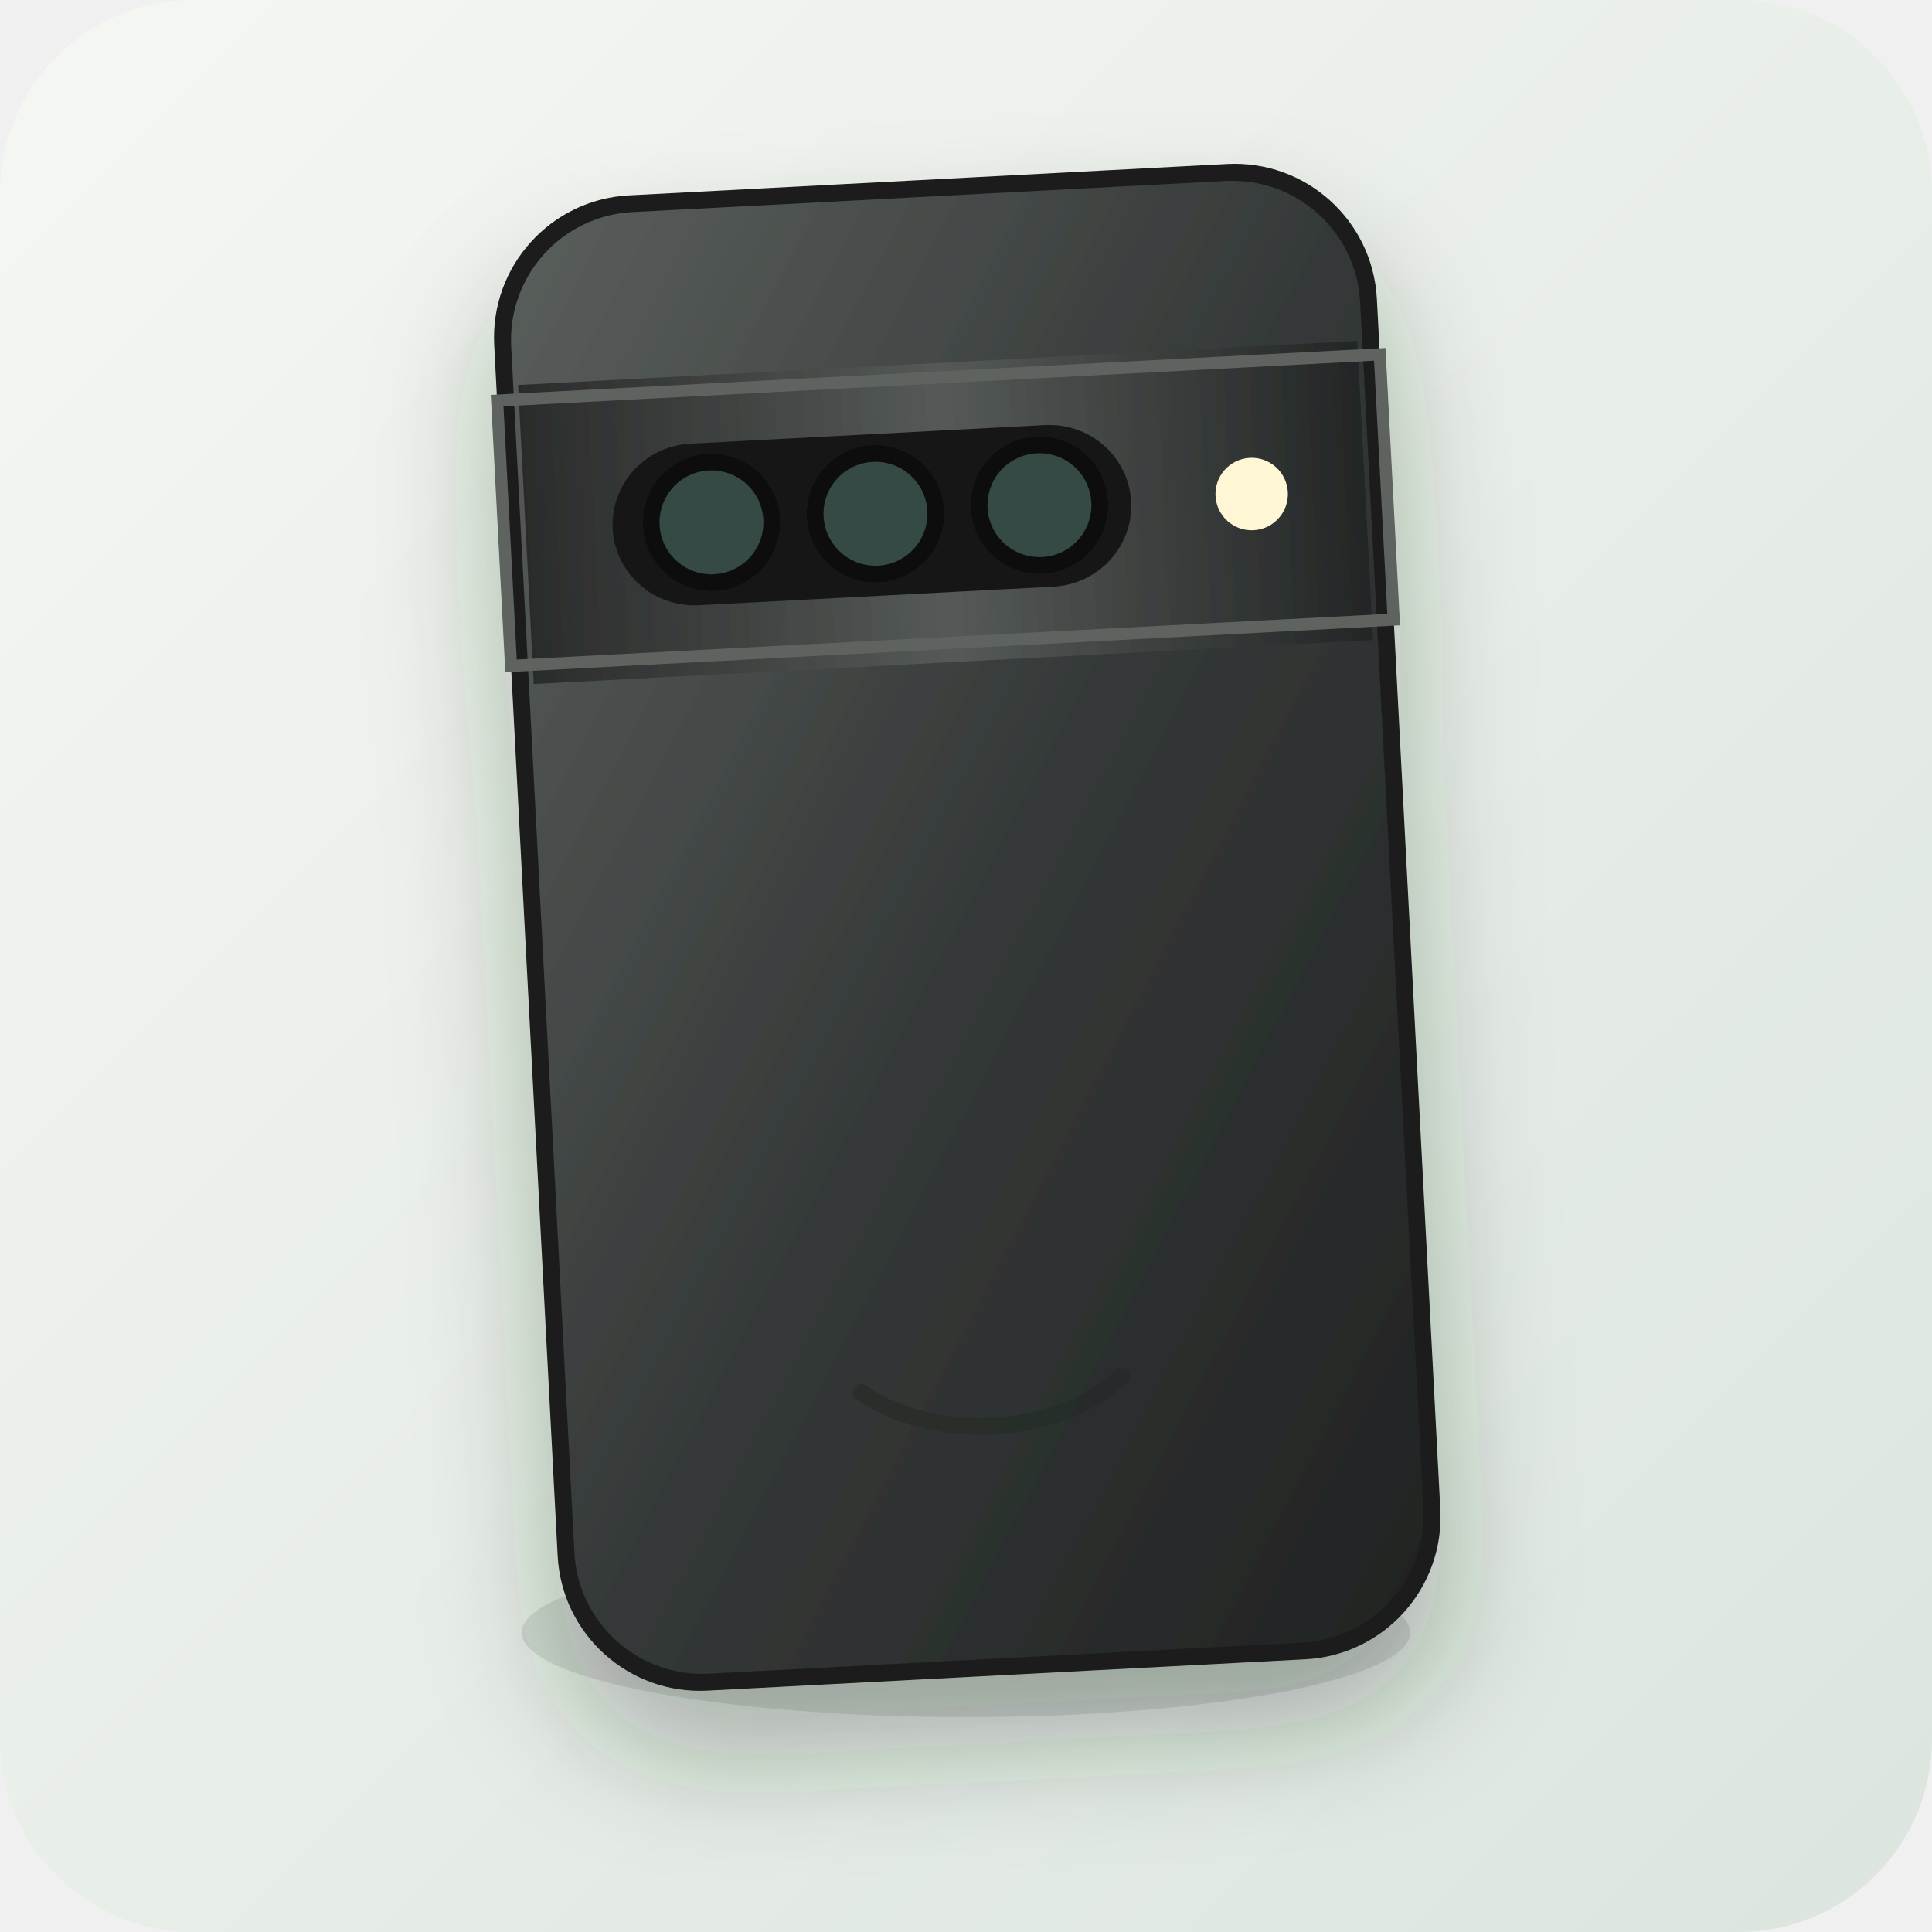
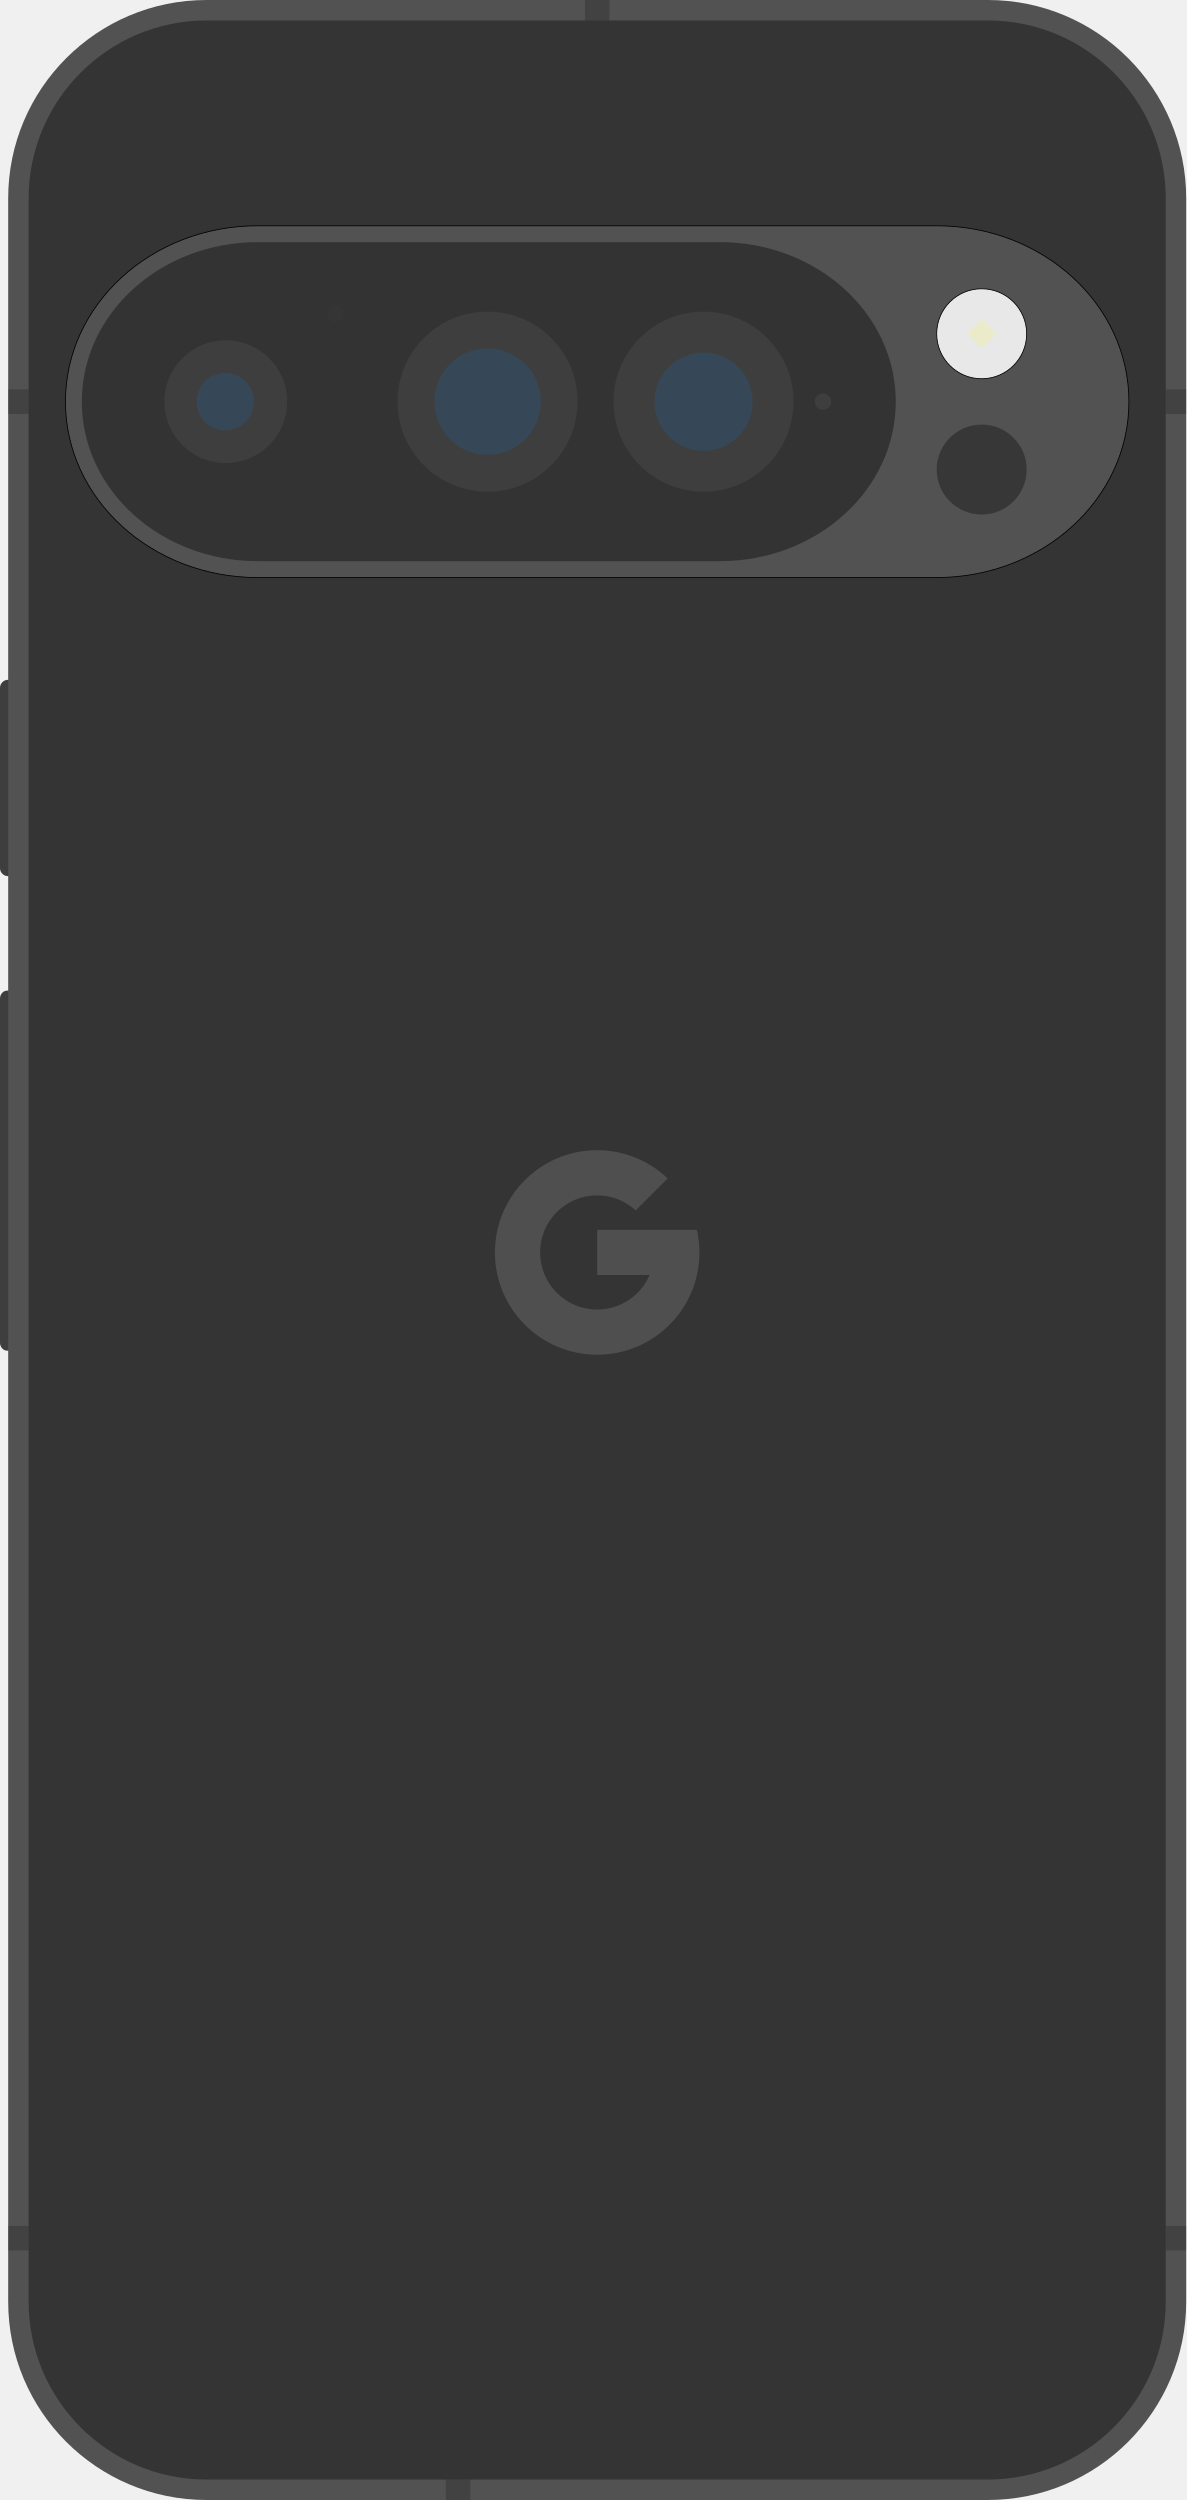
- <svg xmlns="http://www.w3.org/2000/svg" viewBox="0 0 800 800">
-   <defs>
-     <linearGradient id="bg" x1="0" y1="0" x2="1" y2="1">
-       <stop stop-color="#f5f7f2" />
-       <stop offset="1" stop-color="#dbe5de" />
-     </linearGradient>
-     <linearGradient id="body" x1="0" y1="0" x2="1" y2="1">
-       <stop stop-color="#5a5e5c" />
-       <stop offset=".5" stop-color="#353938" />
-       <stop offset="1" stop-color="#202322" />
-     </linearGradient>
-     <linearGradient id="bar" x1="0" y1="0" x2="1" y2="0">
-       <stop stop-color="#2a2c2b" />
-       <stop offset=".5" stop-color="#555957" />
-       <stop offset="1" stop-color="#232625" />
-     </linearGradient>
-     <filter id="shadow">
-       <feDropShadow dx="0" dy="28" stdDeviation="25" flood-color="#26312b" flood-opacity=".3" />
-     </filter>
-   </defs>
-   <rect width="800" height="800" rx="80" fill="url(#bg)" />
-   <ellipse cx="400" cy="676" rx="184" ry="35" fill="#69766e" opacity=".18" />
-   <g transform="translate(217 74) rotate(-3 183 300)" filter="url(#shadow)">
-     <rect width="366" height="620" rx="59" fill="#1c1f1e" />
-     <rect x="7" y="7" width="352" height="606" rx="53" fill="url(#body)" />
-     <path d="M9 76h348v124H9z" fill="url(#bar)" />
-     <path d="M0 82h366v110H0z" fill="none" stroke="#5f6361" stroke-width="5" />
-     <rect x="45" y="104" width="215" height="67" rx="34" fill="#171918" />
-     <circle cx="86" cy="137" r="25" fill="#354844" stroke="#0f1110" stroke-width="7" />
-     <circle cx="154" cy="137" r="25" fill="#354844" stroke="#0f1110" stroke-width="7" />
-     <circle cx="222" cy="137" r="25" fill="#354844" stroke="#0f1110" stroke-width="7" />
-     <circle cx="310" cy="137" r="15" fill="#fff6d6" />
-     <path d="M129 500c28 22 80 23 108-1" fill="none" stroke="#252927" stroke-width="7" stroke-linecap="round" opacity=".55" />
+ <svg xmlns="http://www.w3.org/2000/svg" width="725" height="1528" version="1.1" viewBox="0 0 725 1528">
+   <g transform="translate(0 107.28)">
+     <g fill="#3e3e3e">
+       <rect y="308.22" width="10" height="120" rx="5" ry="5" opacity=".301" />
+       <rect y="498.22" width="10" height="220" rx="4.333" ry="5" opacity=".301" />
+       <rect y="308.22" width="10" height="120" rx="5" ry="5" />
+       <rect y="498.22" width="10" height="220" rx="4.333" ry="5" />
+     </g>
+     <rect x="11.25" y="-101.03" width="707.5" height="1515.5" rx="115" ry="115" fill="#343434" stroke="#525252" stroke-linecap="round" stroke-linejoin="round" stroke-width="12.5" />
+     <g fill="none" stroke="#000" stroke-opacity=".2" stroke-width="12.5">
+       <path d="m718.75 130.72v15" />
+       <path d="m11.25 130.72v15" />
+       <path d="m272.5 1414.5h15" />
+       <path d="m357.5-101.03h15" />
+       <path d="m718.75 1253.2v15" />
+       <path d="m11.25 1253.2v15" />
+     </g>
+     <path d="m365 595.72a62.5 62.5 0 0 0-62.5 62.5 62.5 62.5 0 0 0 62.5 62.5 62.5 62.5 0 0 0 62.5-62.5 62.5 62.5 0 0 0-1.598-13.799h-60.902v27.597h32.049a34.902 34.902 0 0 1-32.049 21.104 34.902 34.902 0 0 1-34.902-34.902 34.902 34.902 0 0 1 34.902-34.902 34.902 34.902 0 0 1 23.557 9.201l19.532-19.532a62.5 62.5 0 0 0-43.089-17.268z" fill="#fff" fill-opacity=".133" stroke-width="1.159" />
+     <rect x="40" y="30.717" width="650" height="215" rx="117.5" ry="107.5" fill="#525252" stroke="#000" stroke-linecap="round" stroke-linejoin="round" stroke-width=".5" />
+     <rect x="50" y="40.717" width="497.5" height="195" rx="107.5" ry="97.5" fill="#333" />
+     <circle cx="600" cy="96.717" r="27.5" fill="#fff" fill-opacity=".867" stroke="#000" stroke-linecap="round" stroke-linejoin="round" stroke-width=".5" />
+     <g fill-opacity=".133">
+       <rect transform="rotate(-45)" x="349.63" y="486.4" width="12.5" height="12.5" fill="#ff0" />
+       <circle cx="138" cy="138.22" r="37.5" fill="#888" />
+       <circle cx="298" cy="138.22" r="55" fill="#888" />
+       <circle cx="137.63" cy="138.22" r="17.5" fill="#08f" />
+       <circle cx="298" cy="138.22" r="32.5" fill="#08f" />
+       <circle cx="503" cy="138.22" r="5" fill="#888" />
+       <circle cx="430" cy="138.22" r="55" fill="#888" />
+       <circle cx="430" cy="138.22" r="30" fill="#08f" />
+       <circle cx="205" cy="84.467" r="5" fill="#444" />
+     </g>
+     <circle cx="600" cy="179.72" r="27.5" fill="#333" fill-opacity=".867" />
  </g>
</svg>
